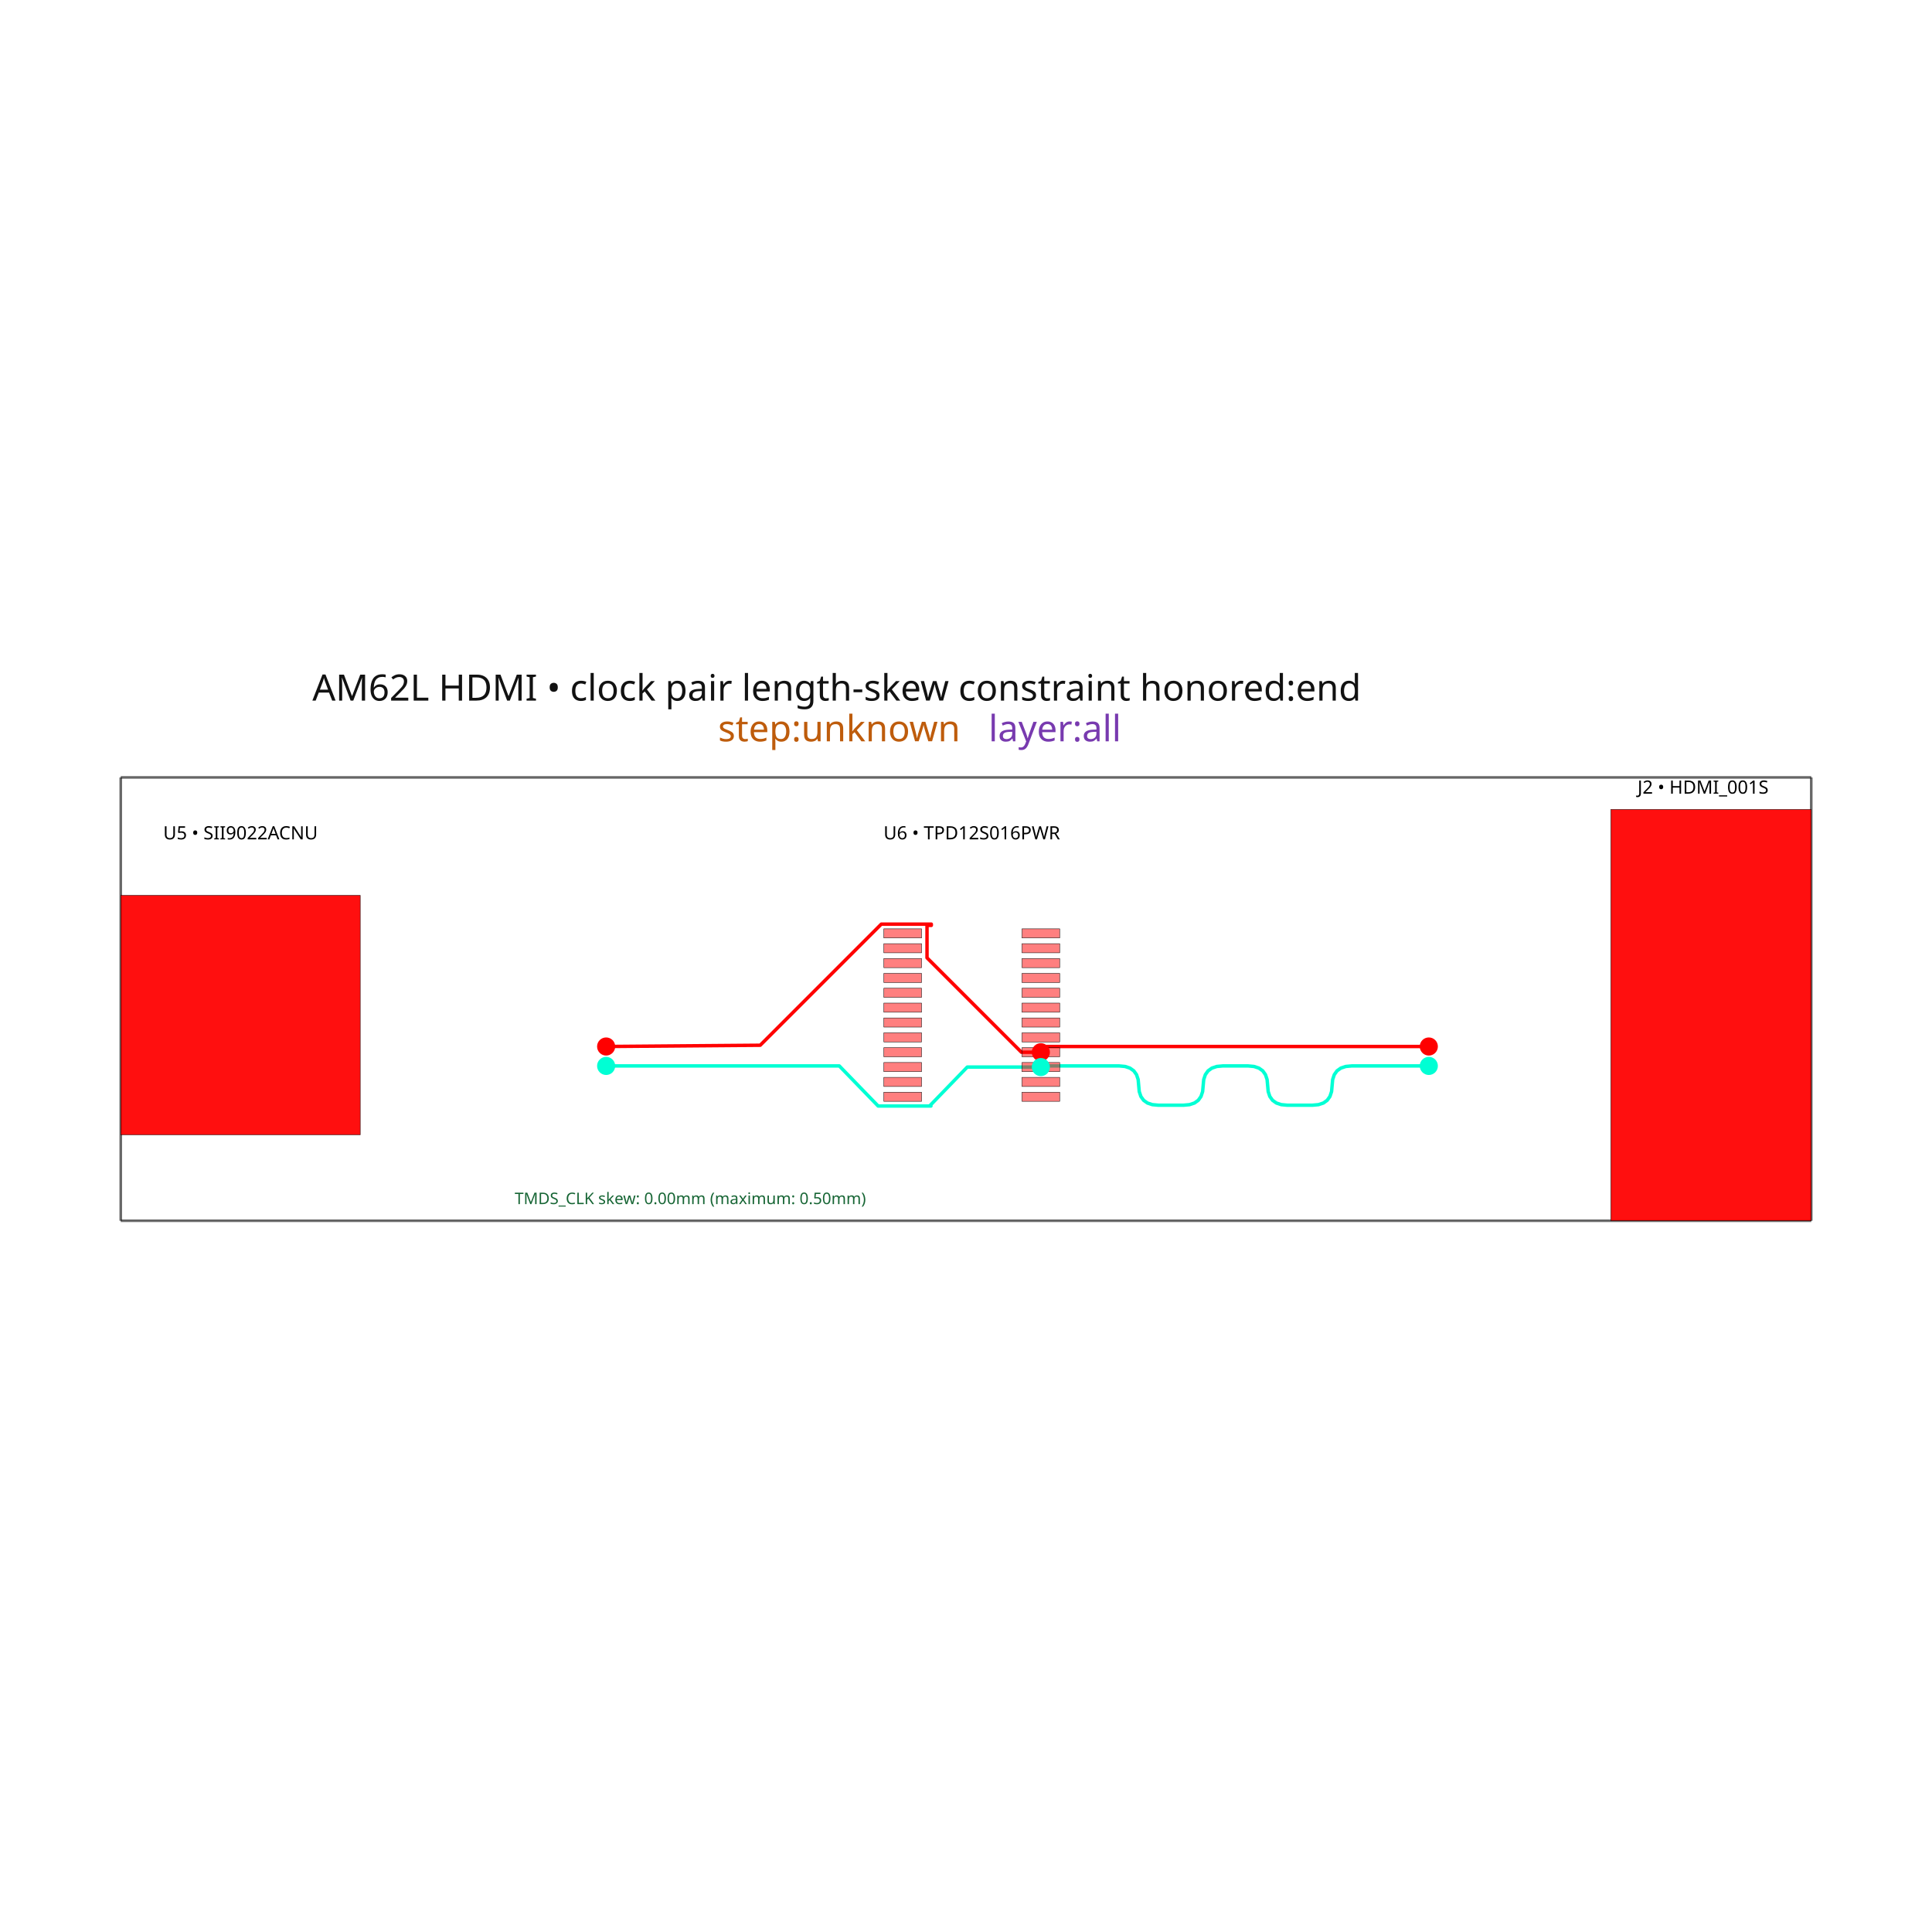
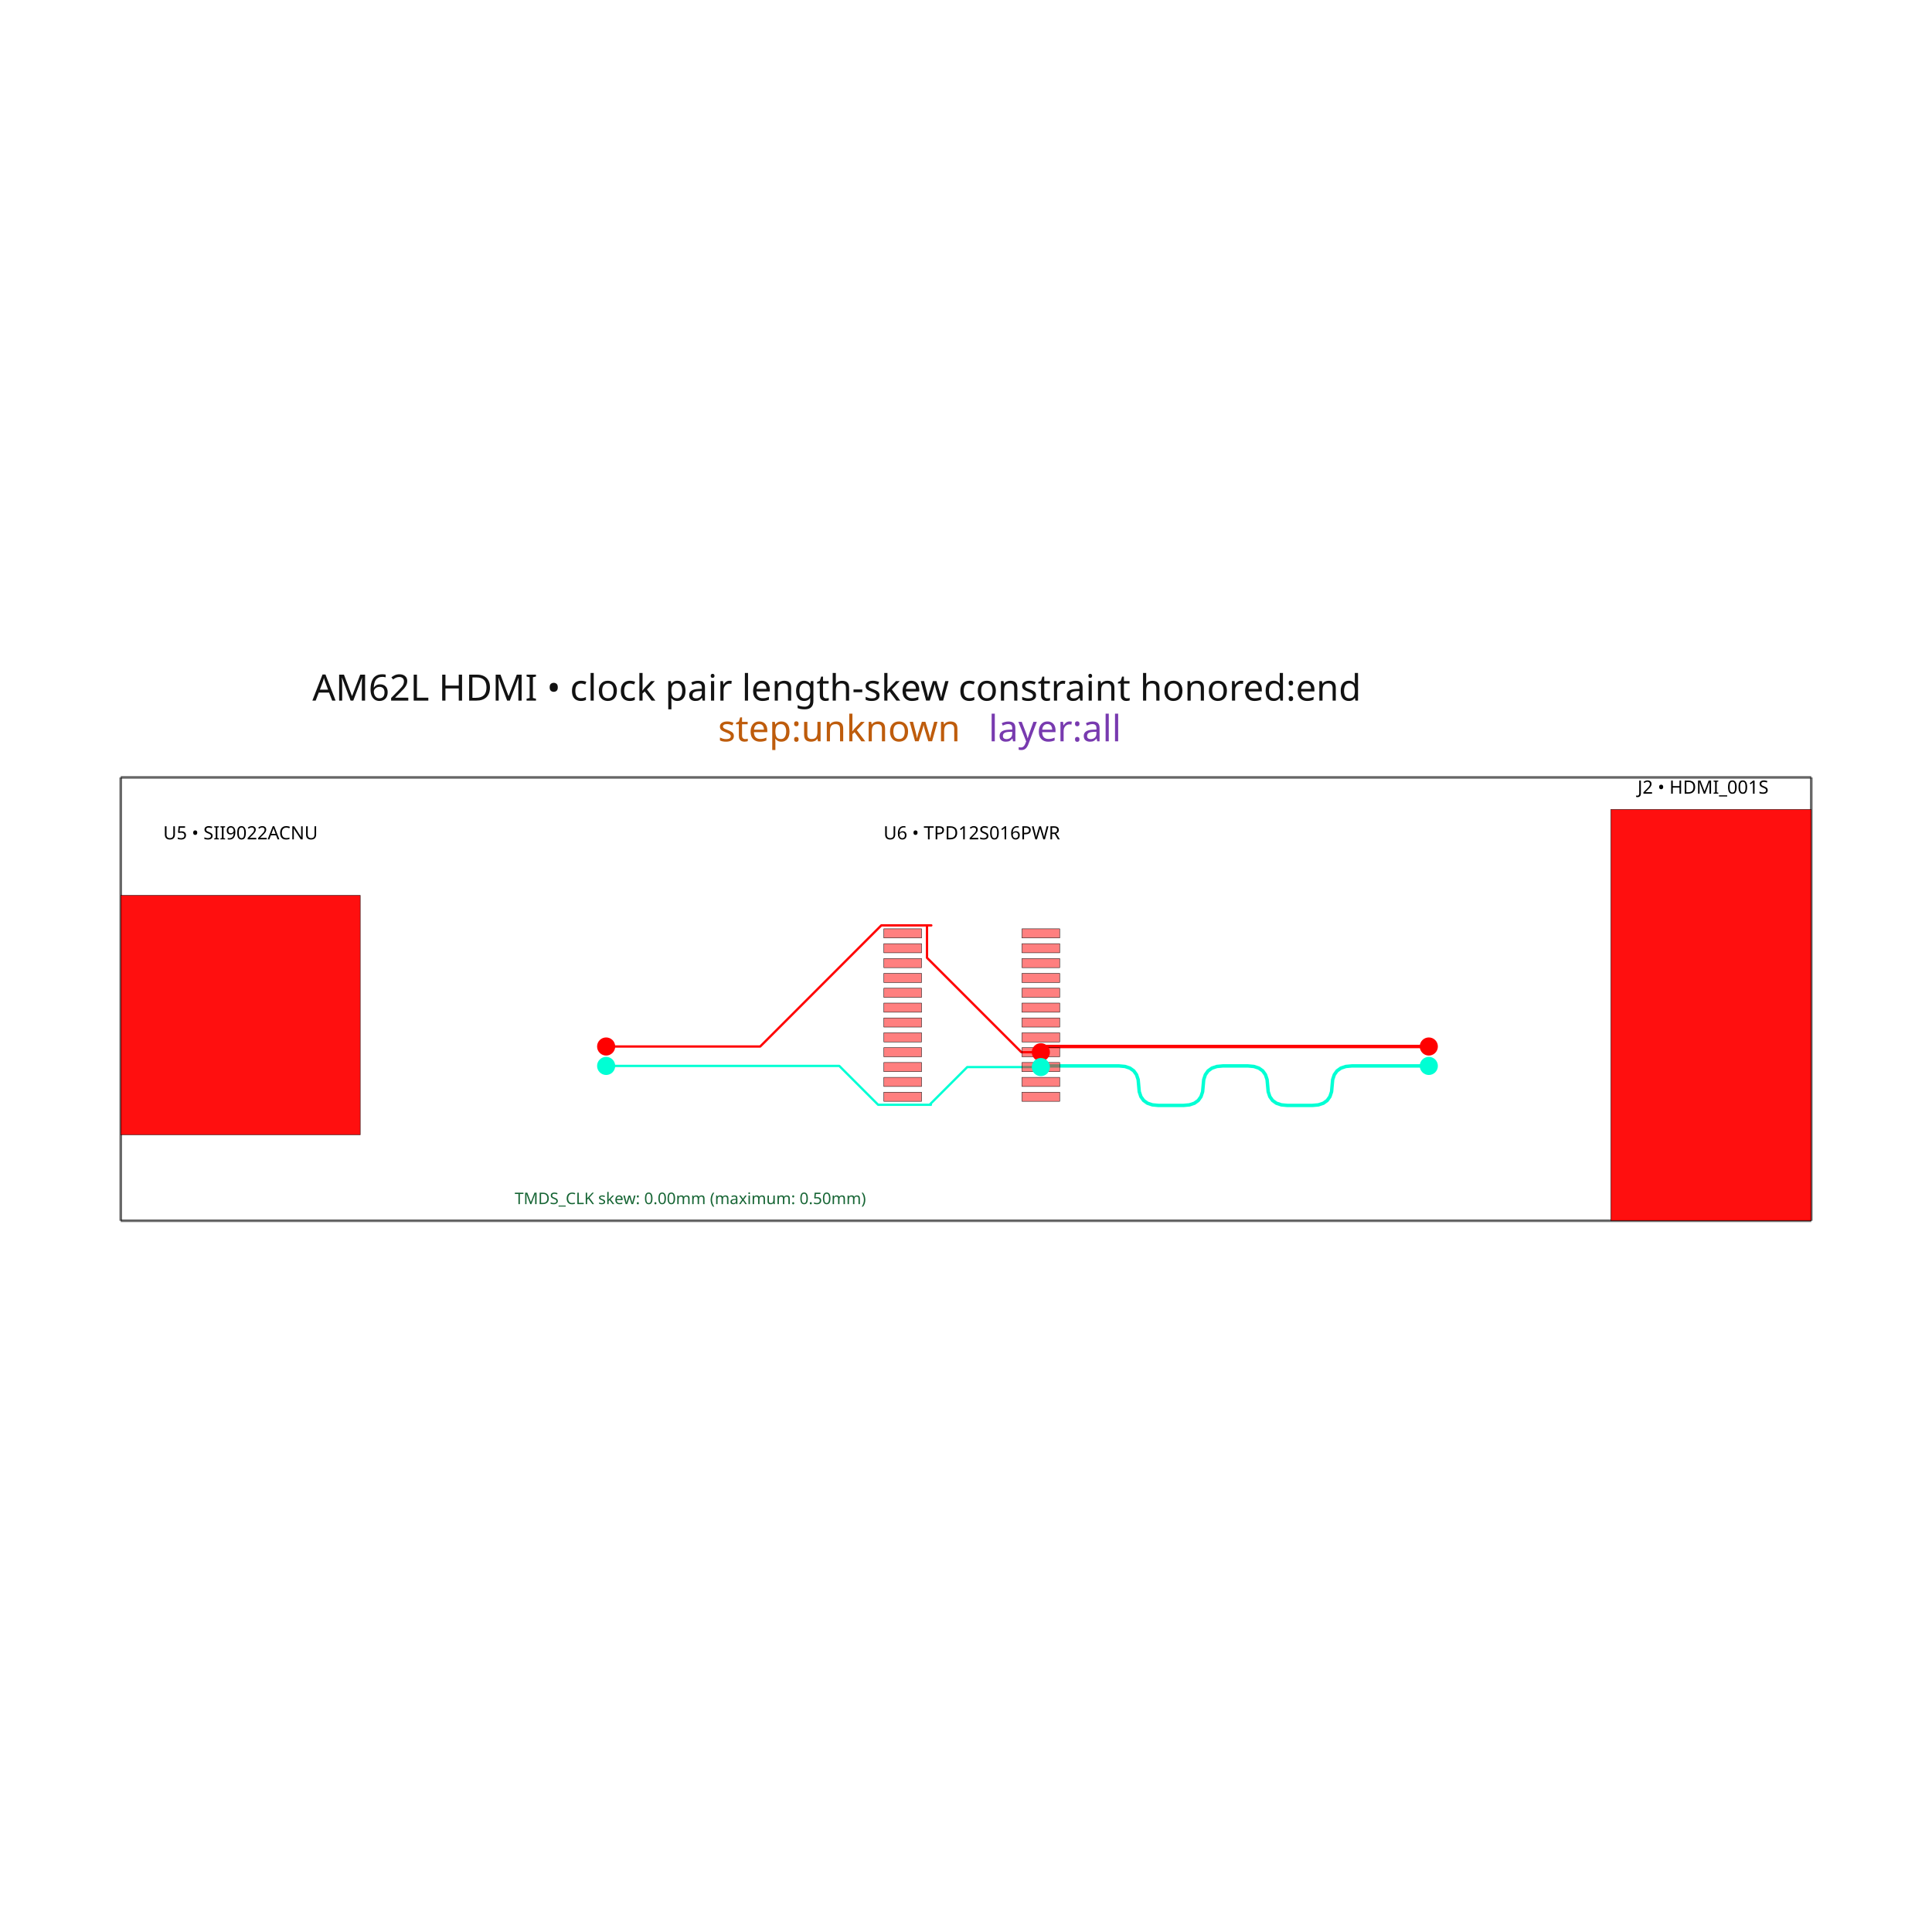
<svg xmlns="http://www.w3.org/2000/svg" width="640" height="640" viewBox="0 0 640 640">
  <rect width="100%" height="100%" fill="white" />
  <g>
    <polyline data-points="0,0 73.9750689,0" data-type="line" data-label="" points="40,404.389 600,404.389" fill="none" stroke="rgba(25,25,25,0.62)" stroke-linejoin="round" stroke-width="0.881" />
  </g>
  <g>
    <polyline data-points="73.9750689,0 73.9750689,19.400045499999997" data-type="line" data-label="" points="600,404.389 600,257.528" fill="none" stroke="rgba(25,25,25,0.62)" stroke-linejoin="round" stroke-width="0.881" />
  </g>
  <g>
    <polyline data-points="73.9750689,19.400045499999997 0,19.400045499999997" data-type="line" data-label="" points="600,257.528 40,257.528" fill="none" stroke="rgba(25,25,25,0.62)" stroke-linejoin="round" stroke-width="0.881" />
  </g>
  <g>
    <polyline data-points="0,19.400045499999997 0,0" data-type="line" data-label="" points="40,257.528 40,404.389" fill="none" stroke="rgba(25,25,25,0.62)" stroke-linejoin="round" stroke-width="0.881" />
  </g>
  <g>
-     <polyline data-points="57.2400327,6.775075749999998 53.86765955785819,6.775075749999998 53.60507449538764,6.751204380684492 53.39023217154809,6.679590272737977 53.223132586339545,6.56023342616045 53.10377573976202,6.393133840951913 53.032161631815505,6.178291517112365 53.0082902625,5.915706454641806 52.9844188931845,5.653121392171247 52.91280478523798,5.438279068331699 52.79344793866045,5.271179483123162 52.62634835345192,5.151822636545635 52.41150602961237,5.080208528599119 52.148920967141805,5.056337159283614 51.04649793285819,5.056337159283614 50.78391287038764,5.080208528599119 50.56907054654809,5.151822636545635 50.40197096133954,5.271179483123162 50.28261411476202,5.438279068331699 50.2110000068155,5.653121392171247 50.187128637499995,5.915706454641806 50.163257268184495,6.178291517112364 50.09164316023798,6.393133840951913 49.97228631366045,6.56023342616045 49.805186728451915,6.679590272737977 49.59034440461237,6.751204380684493 49.3277593421418,6.775075749999998 48.22533630785819,6.775075749999998 47.962751245387636,6.751204380684492 47.74790892154809,6.679590272737977 47.58080933633955,6.56023342616045 47.461452489762024,6.393133840951913 47.38983838181551,6.178291517112365 47.3659670125,5.915706454641806 47.34209564318449,5.653121392171247 47.27048153523798,5.438279068331699 47.15112468866045,5.271179483123162 46.98402510345191,5.151822636545635 46.769182779612365,5.080208528599119 46.50659771714181,5.056337159283614 45.40417468285819,5.056337159283614 45.141589620387634,5.080208528599119 44.926747296548086,5.151822636545635 44.75964771133955,5.271179483123162 44.64029086476202,5.438279068331699 44.568676756815506,5.653121392171247 44.5448053875,5.915706454641806 44.5209340181845,6.178291517112364 44.44931991023798,6.393133840951913 44.32996306366045,6.56023342616045 44.16286347845192,6.679590272737977 43.94802115461237,6.751204380684493 43.685436092141806,6.775075749999998 40.31306295,6.775075749999998 40.2626327,6.724967499999998" data-type="line" data-label="source_trace_31" points="473.314,353.101 447.785,353.101 445.797,353.282 444.17,353.824 442.905,354.727 442.002,355.992 441.46,357.619 441.279,359.606 441.098,361.594 440.556,363.221 439.653,364.486 438.388,365.389 436.761,365.931 434.773,366.112 426.428,366.112 424.44,365.931 422.814,365.389 421.549,364.486 420.645,363.221 420.103,361.594 419.922,359.606 419.742,357.619 419.2,355.992 418.296,354.727 417.031,353.824 415.405,353.282 413.417,353.101 405.071,353.101 403.084,353.282 401.457,353.824 400.192,354.727 399.289,355.992 398.747,357.619 398.566,359.606 398.385,361.594 397.843,363.221 396.94,364.486 395.675,365.389 394.048,365.931 392.06,366.112 383.715,366.112 381.727,365.931 380.101,365.389 378.836,364.486 377.932,363.221 377.39,361.594 377.209,359.606 377.029,357.619 376.487,355.992 375.583,354.727 374.318,353.824 372.692,353.282 370.704,353.101 345.175,353.101 344.793,353.48" fill="none" stroke="hsl(170, 100%, 50%)" stroke-linejoin="round" stroke-width="1.136" />
+     <polyline data-points="57.2400327,6.775075749999998 53.87234471693233,6.775075749999998 53.60832807807802,6.751074237376877 53.39231446446993,6.679069699507517 53.22430387610808,6.559062136391915 53.10429631299248,6.391051548030072 53.03229177512312,6.175037934421988 53.0082902625,5.9110212955676635 52.98428874987688,5.647004656713339 52.91228421200752,5.430991043105255 52.792276648891914,5.2629804547434125 52.624266060530076,5.14297289162781 52.40825244692199,5.070968353758449 52.14423580806766,5.046966841135329 51.05118309193233,5.046966841135329 50.787166453078015,5.070968353758449 50.57115283946993,5.14297289162781 50.40314225110808,5.2629804547434125 50.28313468799248,5.430991043105255 50.21113015012312,5.647004656713339 50.187128637499995,5.9110212955676635 50.16312712487688,6.1750379344219875 50.09112258700752,6.391051548030072 49.97111502389191,6.559062136391915 49.803104435530074,6.679069699507517 49.58709082192199,6.751074237376878 49.32307418306766,6.775075749999998 48.230021466932335,6.775075749999998 47.96600482807801,6.751074237376877 47.74999121446993,6.679069699507517 47.581980626108084,6.559062136391915 47.461973062992485,6.391051548030072 47.38996852512312,6.175037934421988 47.3659670125,5.9110212955676635 47.34196549987688,5.647004656713339 47.26996096200752,5.430991043105255 47.14995339889192,5.2629804547434125 46.98194281053007,5.14297289162781 46.76592919692199,5.070968353758449 46.501912558067666,5.046966841135329 45.40885984193233,5.046966841135329 45.14484320307801,5.070968353758449 44.92882958946993,5.14297289162781 44.76081900110808,5.2629804547434125 44.64081143799248,5.430991043105255 44.56880690012312,5.647004656713339 44.5448053875,5.9110212955676635 44.52080387487688,6.1750379344219875 44.44879933700752,6.391051548030072 44.328791773891915,6.559062136391915 44.16078118553008,6.679069699507517 43.94476757192199,6.751074237376878 43.680750933067664,6.775075749999998 40.31306295,6.775075749999998 40.2626327,6.724967499999998" data-type="line" data-label="source_trace_31" points="473.314,353.101 447.82,353.101 445.821,353.283 444.186,353.828 442.914,354.736 442.006,356.008 441.461,357.643 441.279,359.642 441.097,361.641 440.552,363.276 439.644,364.548 438.372,365.456 436.737,366.001 434.738,366.183 426.463,366.183 424.465,366.001 422.83,365.456 421.558,364.548 420.649,363.276 420.104,361.641 419.922,359.642 419.741,357.643 419.196,356.008 418.287,354.736 417.015,353.828 415.38,353.283 413.381,353.101 405.107,353.101 403.108,353.283 401.473,353.828 400.201,354.736 399.293,356.008 398.748,357.643 398.566,359.642 398.384,361.641 397.839,363.276 396.931,364.548 395.659,365.456 394.024,366.001 392.025,366.183 383.75,366.183 381.752,366.001 380.117,365.456 378.845,364.548 377.936,363.276 377.391,361.641 377.209,359.642 377.028,357.643 376.483,356.008 375.574,354.736 374.302,353.828 372.667,353.283 370.668,353.101 345.175,353.101 344.793,353.48" fill="none" stroke="hsl(170, 100%, 50%)" stroke-linejoin="round" stroke-width="1.136" />
  </g>
  <g>
-     <polyline data-points="21.2400327,6.775075749999998 31.442889935696087,6.775075749999998 33.14271678569609,5.0202499 35.4540327,5.0202499 35.392665590438554,5.0202499 37.042462190438556,6.7250454999999985 40.2626327,6.724967499999998" data-type="line" data-label="source_trace_31" points="200.79,353.101 278.026,353.101 290.894,366.385 308.391,366.385 307.927,366.385 320.416,353.48 344.793,353.48" fill="none" stroke="hsl(170, 100%, 50%)" stroke-linejoin="round" stroke-width="1.136" />
+     <polyline data-points="21.2400327,6.775075749999998 31.442889935696087,6.775075749999998 33.14271678569609,5.075248899999999 35.4540327,5.075248899999999 35.392665590438554,5.075248899999999 37.042462190438556,6.7250454999999985 40.2626327,6.724967499999998" data-type="line" data-label="source_trace_31" points="200.79,353.101 278.026,353.101 290.894,365.969 308.391,365.969 307.927,365.969 320.416,353.48 344.793,353.48" fill="none" stroke="hsl(170, 100%, 50%)" stroke-linejoin="round" stroke-width="0.757" />
  </g>
  <g>
    <polyline data-points="57.2400327,7.625075749999999 40.51306295,7.625075749999999 40.2626327,7.374953499999998" data-type="line" data-label="source_trace_30" points="473.314,346.666 346.689,346.666 344.793,348.56" fill="none" stroke="hsl(0, 100%, 50%)" stroke-linejoin="round" stroke-width="1.136" />
  </g>
  <g>
-     <polyline data-points="21.2400327,7.625075749999999 27.98183153588122,7.680074749999998 33.281597885881226,12.9798411 35.4700327,12.9798411 35.4700327,12.9248421 35.2815524997397,12.9248421 35.2815524997397,11.505452325137215 39.41195932487692,7.375045499999999 40.263032700000004,7.375045499999999 40.2626327,7.374953499999998" data-type="line" data-label="source_trace_30" points="200.79,346.666 251.826,346.25 291.946,306.13 308.512,306.13 308.512,306.546 307.086,306.546 307.086,317.291 338.353,348.559 344.796,348.559 344.793,348.56" fill="none" stroke="hsl(0, 100%, 50%)" stroke-linejoin="round" stroke-width="1.136" />
+     <polyline data-points="21.2400327,7.625075749999999 27.98183153588122,7.625075749999999 33.281597885881226,12.9248421 35.4700327,12.9248421 35.2815524997397,12.9248421 35.2815524997397,11.505452325137215 39.41195932487692,7.375045499999999 40.263032700000004,7.375045499999999 40.2626327,7.374953499999998" data-type="line" data-label="source_trace_30" points="200.79,346.666 251.826,346.666 291.946,306.546 308.512,306.546 307.086,306.546 307.086,317.291 338.353,348.559 344.796,348.559 344.793,348.56" fill="none" stroke="hsl(0, 100%, 50%)" stroke-linejoin="round" stroke-width="0.757" />
  </g>
  <g>
    <rect data-type="rect" data-label="AM62L HDMI • clock pair length-skew constraint honored:end step:unknown layer:all" data-x="36.98753445" data-y="9.700022749999999" x="40" y="257.528" width="560" height="146.861" fill="rgba(255,255,255,0)" stroke="rgba(25,25,25,0.42)" stroke-width="0.132" />
  </g>
  <g>
    <rect data-type="rect" data-label="top" data-x="34.2174327" data-y="9.324911499999999" x="292.785" y="332.284" width="12.491" height="3.028" fill="rgba(255,0,0,0.5)" stroke="black" stroke-width="0.132" />
  </g>
  <g>
    <rect data-type="rect" data-label="top" data-x="34.2174327" data-y="9.974897499999999" x="292.785" y="327.364" width="12.491" height="3.028" fill="rgba(255,0,0,0.5)" stroke="black" stroke-width="0.132" />
  </g>
  <g>
    <rect data-type="rect" data-label="top" data-x="34.2174327" data-y="10.6248835" x="292.785" y="322.443" width="12.491" height="3.028" fill="rgba(255,0,0,0.5)" stroke="black" stroke-width="0.132" />
  </g>
  <g>
    <rect data-type="rect" data-label="top" data-x="34.2174327" data-y="11.2748695" x="292.785" y="317.523" width="12.491" height="3.028" fill="rgba(255,0,0,0.5)" stroke="black" stroke-width="0.132" />
  </g>
  <g>
    <rect data-type="rect" data-label="top" data-x="34.2174327" data-y="11.9248555" x="292.785" y="312.602" width="12.491" height="3.028" fill="rgba(255,0,0,0.5)" stroke="black" stroke-width="0.132" />
  </g>
  <g>
    <rect data-type="rect" data-label="top" data-x="34.2174327" data-y="12.5748415" x="292.785" y="307.682" width="12.491" height="3.028" fill="rgba(255,0,0,0.5)" stroke="black" stroke-width="0.132" />
  </g>
  <g>
    <rect data-type="rect" data-label="top" data-x="34.2174327" data-y="8.675179499999999" x="292.785" y="337.203" width="12.491" height="3.028" fill="rgba(255,0,0,0.5)" stroke="black" stroke-width="0.132" />
  </g>
  <g>
    <rect data-type="rect" data-label="top" data-x="34.2174327" data-y="5.4252495" x="292.785" y="361.805" width="12.491" height="3.028" fill="rgba(255,0,0,0.5)" stroke="black" stroke-width="0.132" />
  </g>
  <g>
    <rect data-type="rect" data-label="top" data-x="34.2174327" data-y="6.0749815" x="292.785" y="356.887" width="12.491" height="3.028" fill="rgba(255,0,0,0.5)" stroke="black" stroke-width="0.132" />
  </g>
  <g>
    <rect data-type="rect" data-label="top" data-x="34.2174327" data-y="6.724967499999999" x="292.785" y="351.966" width="12.491" height="3.028" fill="rgba(255,0,0,0.5)" stroke="black" stroke-width="0.132" />
  </g>
  <g>
    <rect data-type="rect" data-label="top" data-x="34.2174327" data-y="7.374953499999999" x="292.785" y="347.046" width="12.491" height="3.028" fill="rgba(255,0,0,0.5)" stroke="black" stroke-width="0.132" />
  </g>
  <g>
    <rect data-type="rect" data-label="top" data-x="34.2174327" data-y="8.024939499999999" x="292.785" y="342.125" width="12.491" height="3.028" fill="rgba(255,0,0,0.5)" stroke="black" stroke-width="0.132" />
  </g>
  <g>
    <rect data-type="rect" data-label="top" data-x="40.2626327" data-y="9.974897499999999" x="338.547" y="327.364" width="12.491" height="3.028" fill="rgba(255,0,0,0.5)" stroke="black" stroke-width="0.132" />
  </g>
  <g>
    <rect data-type="rect" data-label="top" data-x="40.2626327" data-y="10.624883499999997" x="338.547" y="322.443" width="12.491" height="3.028" fill="rgba(255,0,0,0.5)" stroke="black" stroke-width="0.132" />
  </g>
  <g>
    <rect data-type="rect" data-label="top" data-x="40.2626327" data-y="11.274869499999998" x="338.547" y="317.523" width="12.491" height="3.028" fill="rgba(255,0,0,0.5)" stroke="black" stroke-width="0.132" />
  </g>
  <g>
    <rect data-type="rect" data-label="top" data-x="40.2626327" data-y="11.924855499999998" x="338.547" y="312.602" width="12.491" height="3.028" fill="rgba(255,0,0,0.5)" stroke="black" stroke-width="0.132" />
  </g>
  <g>
    <rect data-type="rect" data-label="top" data-x="40.2626327" data-y="12.574841499999998" x="338.547" y="307.682" width="12.491" height="3.028" fill="rgba(255,0,0,0.5)" stroke="black" stroke-width="0.132" />
  </g>
  <g>
    <rect data-type="rect" data-label="top" data-x="40.2626327" data-y="9.324911499999999" x="338.547" y="332.284" width="12.491" height="3.028" fill="rgba(255,0,0,0.5)" stroke="black" stroke-width="0.132" />
  </g>
  <g>
    <rect data-type="rect" data-label="top" data-x="40.2626327" data-y="5.425249499999998" x="338.547" y="361.805" width="12.491" height="3.028" fill="rgba(255,0,0,0.5)" stroke="black" stroke-width="0.132" />
  </g>
  <g>
    <rect data-type="rect" data-label="top" data-x="40.2626327" data-y="6.074981499999998" x="338.547" y="356.887" width="12.491" height="3.028" fill="rgba(255,0,0,0.5)" stroke="black" stroke-width="0.132" />
  </g>
  <g>
    <rect data-type="rect" data-label="top source_trace_31" data-x="40.2626327" data-y="6.724967499999998" x="338.547" y="351.966" width="12.491" height="3.028" fill="rgba(255,0,0,0.5)" stroke="black" stroke-width="0.132" />
  </g>
  <g>
    <rect data-type="rect" data-label="top source_trace_30" data-x="40.2626327" data-y="7.374953499999998" x="338.547" y="347.046" width="12.491" height="3.028" fill="rgba(255,0,0,0.5)" stroke="black" stroke-width="0.132" />
  </g>
  <g>
    <rect data-type="rect" data-label="top" data-x="40.2626327" data-y="8.024939499999999" x="338.547" y="342.125" width="12.491" height="3.028" fill="rgba(255,0,0,0.5)" stroke="black" stroke-width="0.132" />
  </g>
  <g>
    <rect data-type="rect" data-label="top" data-x="40.2626327" data-y="8.675179499999999" x="338.547" y="337.203" width="12.491" height="3.028" fill="rgba(255,0,0,0.5)" stroke="black" stroke-width="0.132" />
  </g>
  <g>
    <rect data-type="rect" data-label="top inner1 inner2 bottom" data-x="5.2400327" data-y="9.000045499999999" x="40" y="296.59" width="79.335" height="79.335" fill="rgba(255,0,0,0.938)" stroke="black" stroke-width="0.132" />
  </g>
  <g>
    <rect data-type="rect" data-label="top inner1 inner2 bottom" data-x="69.59003195" data-y="9.000045499999999" x="533.61" y="268.126" width="66.39" height="136.263" fill="rgba(255,0,0,0.938)" stroke="black" stroke-width="0.132" />
  </g>
  <text data-type="text" data-label="U5 • SII9022ACNU" data-x="5.2400327" data-y="17.0000455" x="79.668" y="275.697" fill="black" font-size="6.056" font-family="sans-serif" text-anchor="middle" dominant-baseline="central">U5 • SII9022ACNU</text>
  <text data-type="text" data-label="U6 • TPD12S016PWR" data-x="37.2400327" data-y="17.0000455" x="321.911" y="275.697" fill="black" font-size="6.056" font-family="sans-serif" text-anchor="middle" dominant-baseline="central">U6 • TPD12S016PWR</text>
  <text data-type="text" data-label="J2 • HDMI_001S" data-x="69.2400327" data-y="19.0000455" x="564.155" y="260.556" fill="black" font-size="6.056" font-family="sans-serif" text-anchor="middle" dominant-baseline="central">J2 • HDMI_001S</text>
  <text data-type="text" data-label="TMDS_CLK skew: 0.00mm (maximum: 0.50mm)" data-x="17.2400327" data-y="1.0000454999999988" x="170.509" y="396.819" fill="#166534" font-size="5.299" font-family="sans-serif" text-anchor="start" dominant-baseline="central">TMDS_CLK skew: 0.00mm (maximum: 0.50mm)</text>
  <text data-type="text" data-label="AM62L HDMI • clock pair length-skew constraint honored:end" data-x="8.384883366619999" data-y="22.29530829042" x="103.475" y="235.611" fill="rgb(18,18,18)" font-size="12.043" font-family="sans-serif" text-anchor="start" dominant-baseline="text-after-edge">AM62L HDMI • clock pair length-skew constraint honored:end</text>
  <text data-type="text" data-label="step:unknown" data-x="26.13825300458" data-y="20.513608111699998" x="237.87" y="249.099" fill="rgb(190,92,12)" font-size="12.043" font-family="sans-serif" text-anchor="start" dominant-baseline="text-after-edge">step:unknown</text>
  <text data-type="text" data-label=" layer:all" data-x="37.97383276322" data-y="20.513608111699998" x="327.466" y="249.099" fill="rgb(120,58,175)" font-size="12.043" font-family="sans-serif" text-anchor="start" dominant-baseline="text-after-edge"> layer:all</text>
  <g>
    <circle data-type="point" data-label="source_trace_30 source_trace_30 top" data-x="21.2400327" data-y="7.625075749999999" cx="200.79" cy="346.666" r="3" fill="hsl(0, 100%, 50%)" />
  </g>
  <g>
    <circle data-type="point" data-label="source_trace_30 source_trace_30 top" data-x="40.2626327" data-y="7.374953499999998" cx="344.793" cy="348.56" r="3" fill="hsl(0, 100%, 50%)" />
  </g>
  <g>
    <circle data-type="point" data-label="source_trace_30 source_trace_30 top" data-x="57.2400327" data-y="7.625075749999999" cx="473.314" cy="346.666" r="3" fill="hsl(0, 100%, 50%)" />
  </g>
  <g>
    <circle data-type="point" data-label="source_trace_31 source_trace_31 top" data-x="21.2400327" data-y="6.775075749999998" cx="200.79" cy="353.101" r="3" fill="hsl(170, 100%, 50%)" />
  </g>
  <g>
    <circle data-type="point" data-label="source_trace_31 source_trace_31 top" data-x="40.2626327" data-y="6.724967499999998" cx="344.793" cy="353.48" r="3" fill="hsl(170, 100%, 50%)" />
  </g>
  <g>
    <circle data-type="point" data-label="source_trace_31 source_trace_31 top" data-x="57.2400327" data-y="6.775075749999998" cx="473.314" cy="353.101" r="3" fill="hsl(170, 100%, 50%)" />
  </g>
  <g id="crosshair" style="display: none">
    <line id="crosshair-h" y1="0" y2="640" stroke="#666" stroke-width="0.5" />
    <line id="crosshair-v" x1="0" x2="640" stroke="#666" stroke-width="0.5" />
    <text id="coordinates" font-family="monospace" font-size="12" fill="#666" />
  </g>
</svg>
